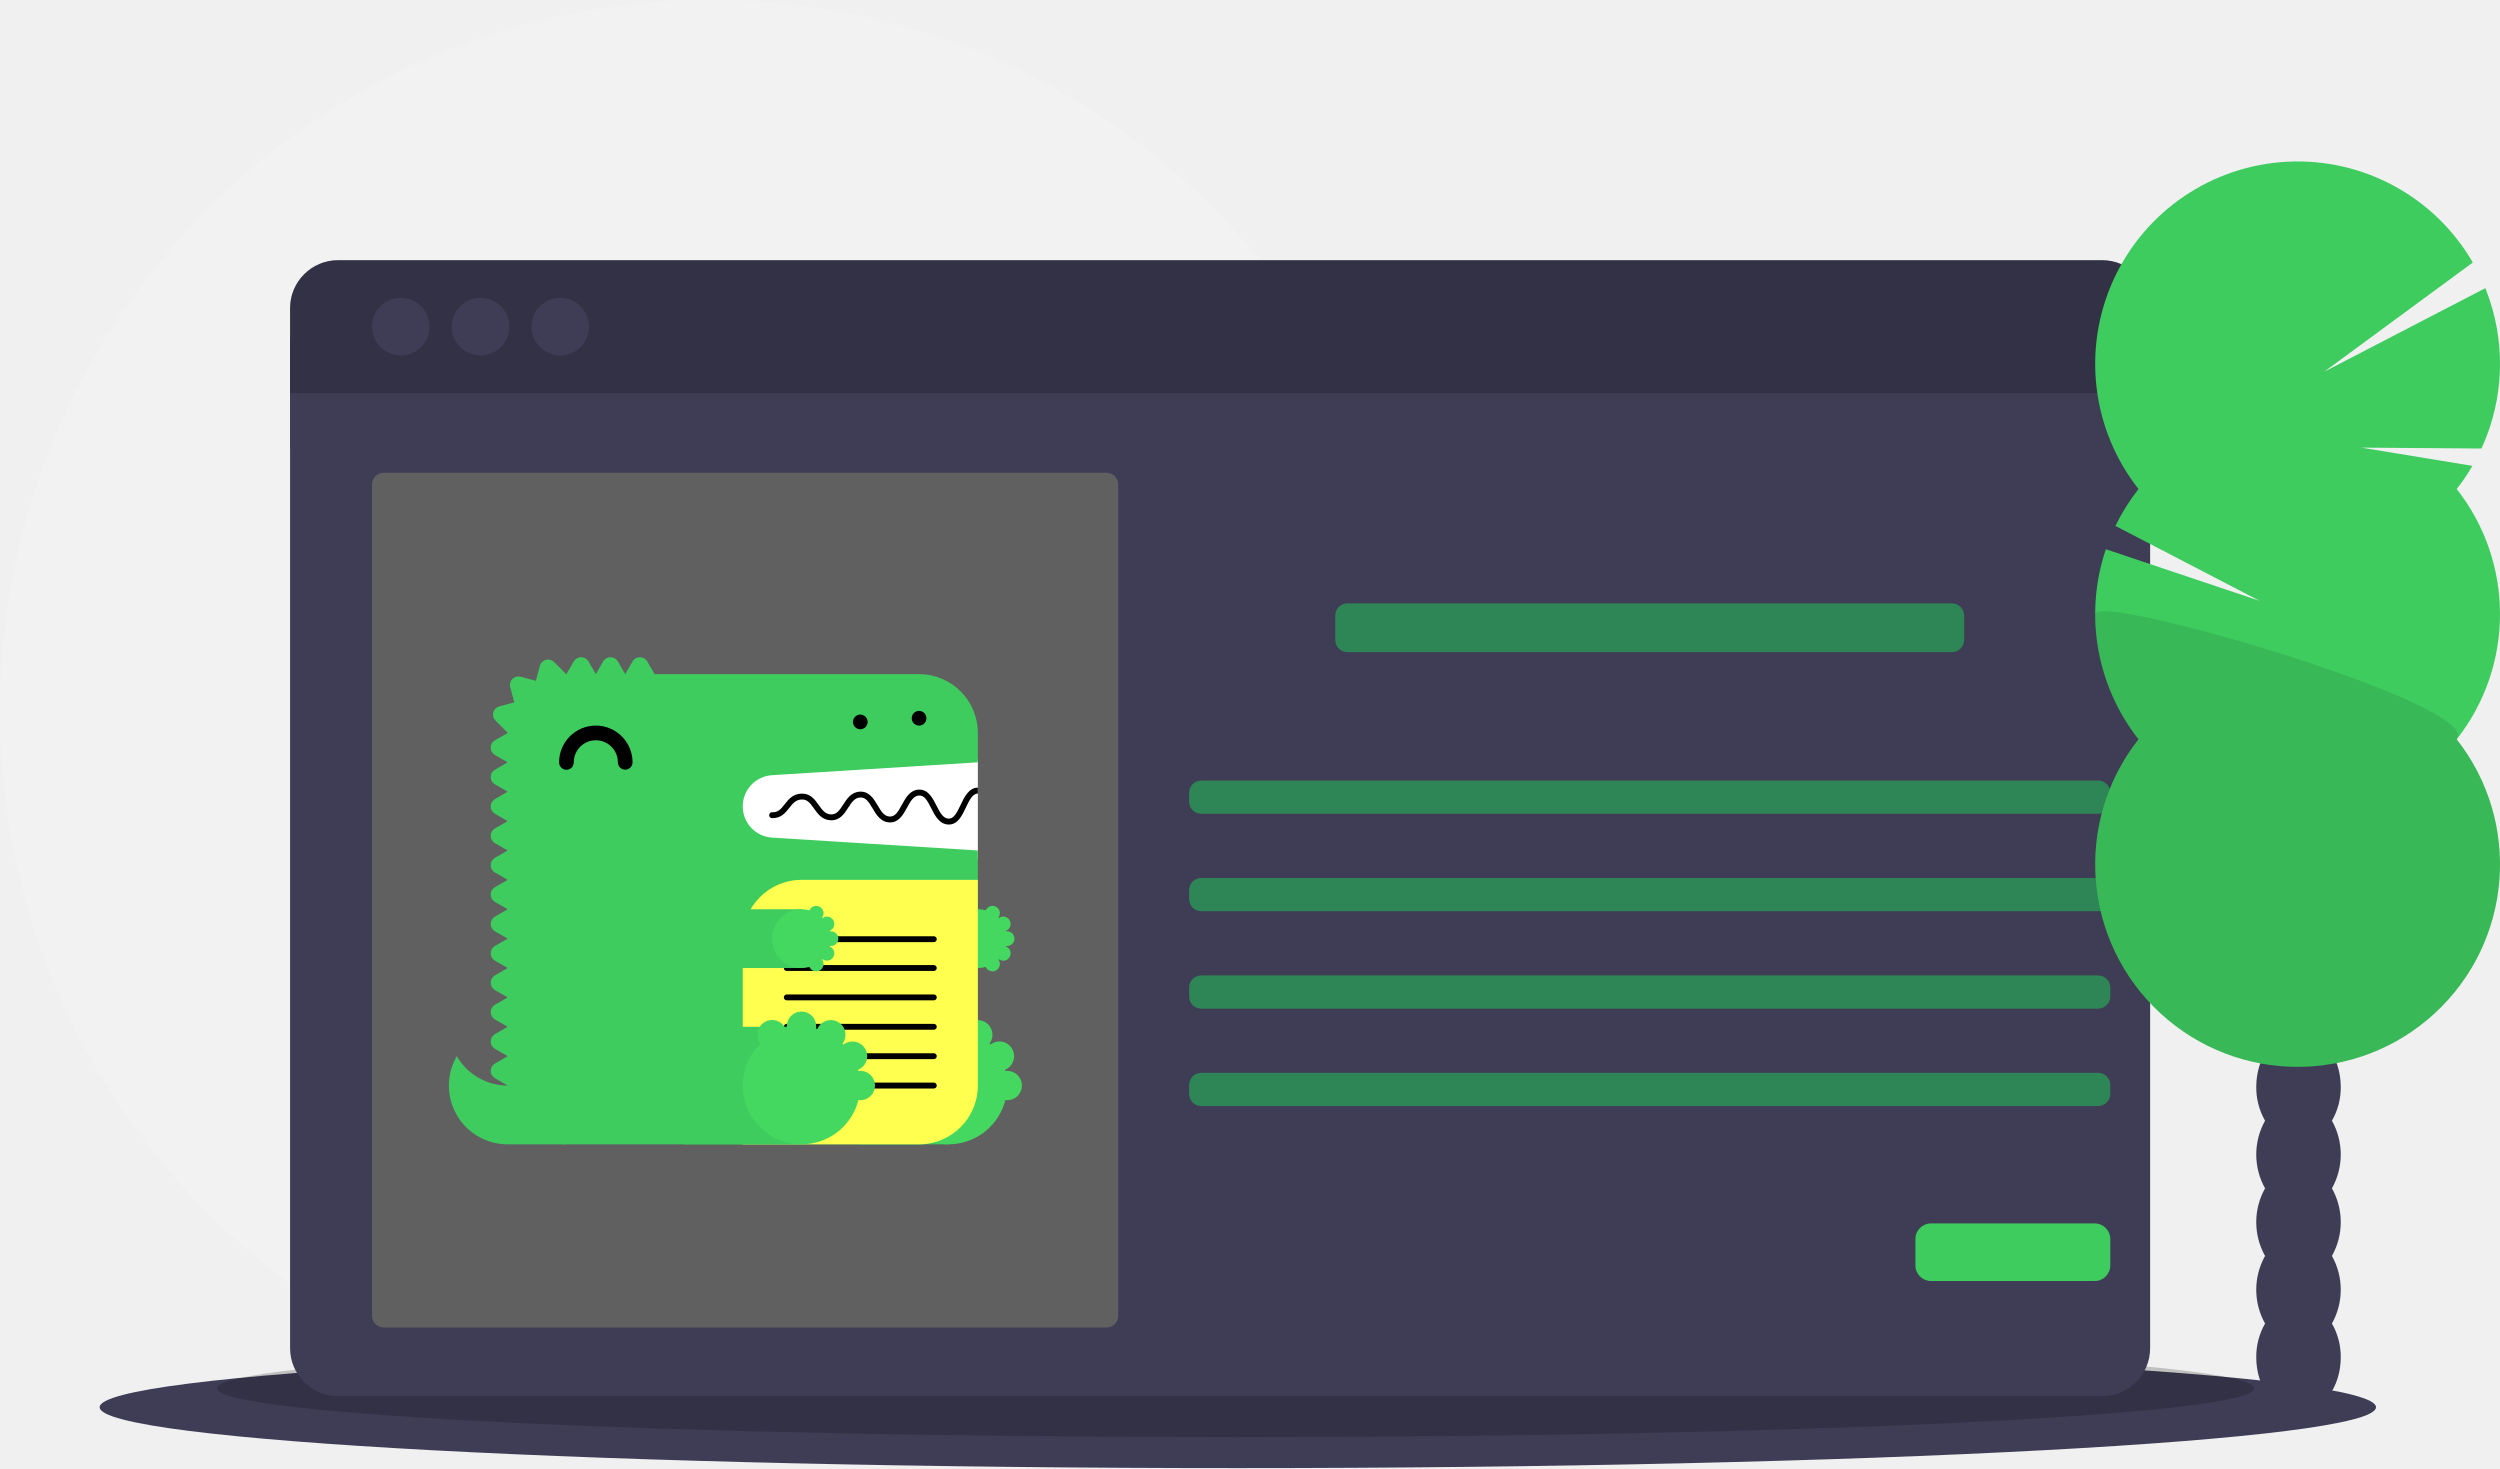
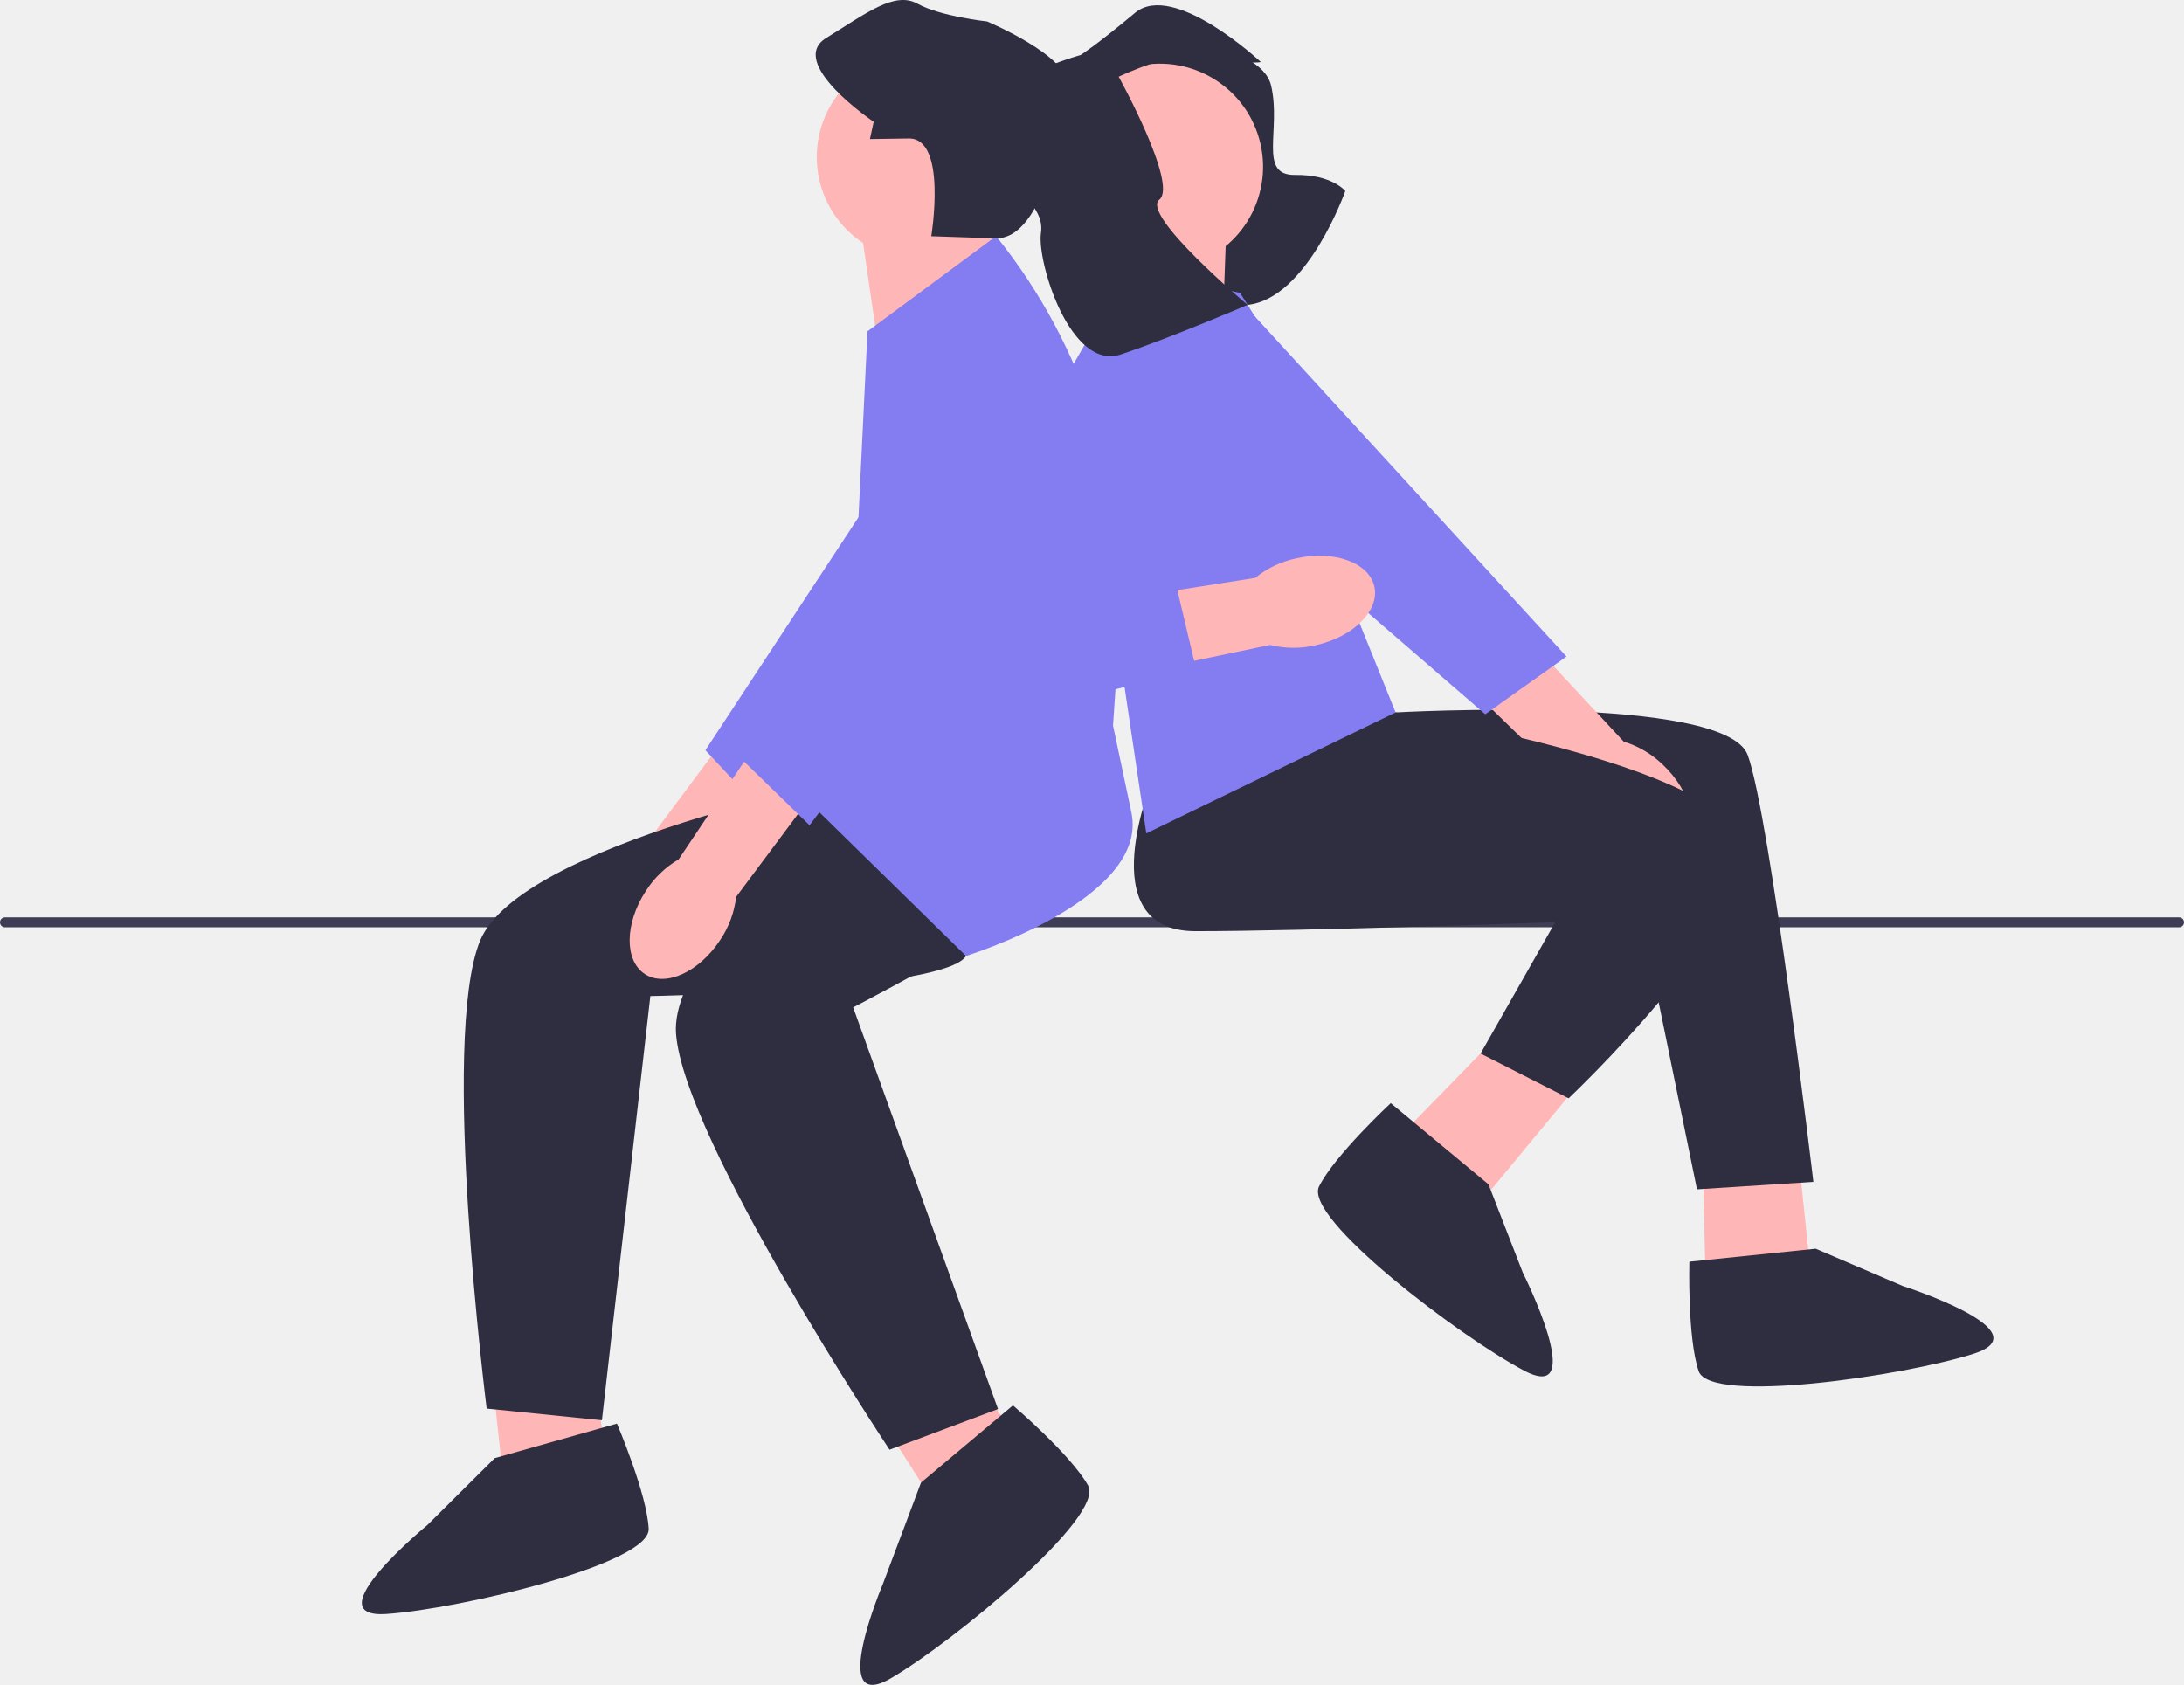
- <svg xmlns="http://www.w3.org/2000/svg" id="ac356da0-b129-4ca5-aecc-4700531dd101" data-name="Layer 1" width="1129" height="663" viewBox="0 0 1129 663">
-   <circle cx="321" cy="321" r="321" fill="#f2f2f2" />
-   <ellipse cx="559" cy="635.5" rx="514" ry="27.5" fill="#3f3d56" />
-   <ellipse cx="558" cy="627" rx="460" ry="22" opacity="0.2" />
-   <rect x="131" y="152.5" width="840" height="50" fill="#3f3d56" />
-   <path d="M166.5,727.33A21.67,21.67,0,0,0,188.17,749H984.83A21.67,21.67,0,0,0,1006.5,727.33V296h-840Z" transform="translate(-35.5 -118.5)" fill="#3f3d56" />
-   <path d="M984.83,236H188.17A21.67,21.67,0,0,0,166.5,257.67V296h840V257.67A21.67,21.67,0,0,0,984.83,236Z" transform="translate(-35.5 -118.5)" fill="#3f3d56" />
-   <path d="M984.83,236H188.17A21.67,21.67,0,0,0,166.5,257.67V296h840V257.67A21.67,21.67,0,0,0,984.83,236Z" transform="translate(-35.5 -118.5)" opacity="0.2" />
-   <circle cx="181" cy="147.5" r="13" fill="#3f3d56" />
-   <circle cx="217" cy="147.5" r="13" fill="#3f3d56" />
-   <circle cx="253" cy="147.5" r="13" fill="#3f3d56" />
-   <rect x="168" y="213.5" width="337" height="386" rx="5.335" fill="#606060" />
-   <rect x="603" y="272.5" width="284" height="22" rx="5.476" fill="#2e8555" />
-   <rect x="537" y="352.5" width="416" height="15" rx="5.476" fill="#2e8555" />
-   <rect x="537" y="396.5" width="416" height="15" rx="5.476" fill="#2e8555" />
-   <rect x="537" y="440.5" width="416" height="15" rx="5.476" fill="#2e8555" />
-   <rect x="537" y="484.5" width="416" height="15" rx="5.476" fill="#2e8555" />
-   <rect x="865" y="552.5" width="88" height="26" rx="7.028" fill="#3ecc5f" />
-   <path d="M1088.603,624.616a30.114,30.114,0,0,0,3.983-15.266c0-13.797-8.544-24.981-19.083-24.981s-19.083,11.184-19.083,24.981a30.114,30.114,0,0,0,3.983,15.266,31.248,31.248,0,0,0,0,30.532,31.248,31.248,0,0,0,0,30.532,31.248,31.248,0,0,0,0,30.532,30.114,30.114,0,0,0-3.983,15.266c0,13.797,8.544,24.981,19.083,24.981s19.083-11.184,19.083-24.981a30.114,30.114,0,0,0-3.983-15.266,31.248,31.248,0,0,0,0-30.532,31.248,31.248,0,0,0,0-30.532,31.248,31.248,0,0,0,0-30.532Z" transform="translate(-35.5 -118.5)" fill="#3f3d56" />
-   <ellipse cx="1038.003" cy="460.318" rx="19.083" ry="24.981" fill="#3f3d56" />
-   <ellipse cx="1038.003" cy="429.786" rx="19.083" ry="24.981" fill="#3f3d56" />
-   <path d="M1144.939,339.345a91.611,91.611,0,0,0,7.107-10.461l-50.141-8.235,54.229.403a91.566,91.566,0,0,0,1.746-72.426l-72.754,37.741,67.097-49.321a91.413,91.413,0,1,0-150.971,102.298,91.458,91.458,0,0,0-10.425,16.669l65.087,33.814-69.4-23.292a91.46,91.46,0,0,0,14.738,85.837,91.406,91.406,0,1,0,143.689,0,91.418,91.418,0,0,0,0-113.029Z" transform="translate(-35.5 -118.5)" fill="#3ecc5f" fill-rule="evenodd" />
-   <path d="M981.688,395.859a91.013,91.013,0,0,0,19.561,56.514,91.406,91.406,0,1,0,143.689,0C1157.19,436.821,981.688,385.6,981.688,395.859Z" transform="translate(-35.5 -118.5)" opacity="0.1" />
-   <path d="M365.62,461.436H477.094v45.12H365.62Z" transform="translate(-35.5 -118.5)" fill="#fff" fill-rule="evenodd" />
-   <path d="M264.763,608.741a26.509,26.509,0,0,1-22.962-13.271,26.51,26.51,0,0,0,22.962,39.812H291.304V608.741Z" transform="translate(-35.5 -118.5)" fill="#3ecc5f" fill-rule="evenodd" />
-   <path d="M384.172,468.571l92.922-5.807V449.493a26.541,26.541,0,0,0-26.541-26.541H331.116l-3.318-5.746a3.83,3.83,0,0,0-6.635,0l-3.318,5.746-3.318-5.746a3.83,3.83,0,0,0-6.635,0l-3.318,5.746L301.257,417.205a3.83,3.83,0,0,0-6.635,0L291.304,422.951c-.029,0-.056.004-.086.004l-5.497-5.495a3.829,3.829,0,0,0-6.407,1.717l-1.817,6.773L270.607,424.103a3.83,3.83,0,0,0-4.691,4.693l1.845,6.891-6.771,1.814a3.832,3.832,0,0,0-1.72,6.41l5.497,5.497c0,.028-.004.056-.004.085l-5.746,3.318a3.83,3.83,0,0,0,0,6.635l5.746,3.318L259.016,466.081a3.83,3.83,0,0,0,0,6.635l5.746,3.318-5.746,3.318a3.83,3.83,0,0,0,0,6.635l5.746,3.318-5.746,3.318a3.83,3.83,0,0,0,0,6.635l5.746,3.318-5.746,3.318a3.83,3.83,0,0,0,0,6.635l5.746,3.318-5.746,3.318a3.83,3.83,0,0,0,0,6.635l5.746,3.318-5.746,3.318a3.83,3.83,0,0,0,0,6.635l5.746,3.318-5.746,3.318a3.83,3.83,0,0,0,0,6.635l5.746,3.318L259.016,558.976a3.83,3.83,0,0,0,0,6.635l5.746,3.318-5.746,3.318a3.83,3.83,0,0,0,0,6.635l5.746,3.318-5.746,3.318a3.83,3.83,0,0,0,0,6.635l5.746,3.318-5.746,3.318a3.83,3.83,0,0,0,0,6.635l5.746,3.318A26.541,26.541,0,0,0,291.304,635.283H450.553A26.541,26.541,0,0,0,477.094,608.741V502.575l-92.922-5.807a14.126,14.126,0,0,1,0-28.198" transform="translate(-35.5 -118.5)" fill="#3ecc5f" fill-rule="evenodd" />
-   <path d="M424.011,635.283h39.812V582.2H424.011Z" transform="translate(-35.5 -118.5)" fill="#3ecc5f" fill-rule="evenodd" />
-   <path d="M490.365,602.106a6.602,6.602,0,0,0-.848.085c-.05-.199-.098-.399-.154-.599A6.627,6.627,0,1,0,482.806,590.21q-.22-.225-.445-.446a6.624,6.624,0,1,0-11.397-6.564c-.196-.056-.394-.102-.591-.153a6.64,6.64,0,1,0-13.101,0c-.196.05-.394.097-.591.153a6.628,6.628,0,1,0-11.397,6.564,26.528,26.528,0,1,0,44.231,25.528,6.621,6.621,0,1,0,.848-13.186" transform="translate(-35.5 -118.5)" fill="#44d860" fill-rule="evenodd" />
-   <path d="M437.282,555.658H477.094V529.117H437.282Z" transform="translate(-35.5 -118.5)" fill="#3ecc5f" fill-rule="evenodd" />
-   <path d="M490.365,545.705a3.318,3.318,0,0,0,0-6.635,3.411,3.411,0,0,0-.423.042c-.027-.1-.049-.199-.077-.299a3.319,3.319,0,0,0-1.278-6.379,3.282,3.282,0,0,0-2.001.687q-.109-.113-.223-.223a3.282,3.282,0,0,0,.671-1.983,3.318,3.318,0,0,0-6.37-1.299,13.271,13.271,0,1,0,0,25.541,3.318,3.318,0,0,0,6.37-1.299,3.282,3.282,0,0,0-.671-1.983q.113-.109.223-.223a3.282,3.282,0,0,0,2.001.687,3.318,3.318,0,0,0,1.278-6.379c.028-.098.05-.199.077-.299a3.413,3.413,0,0,0,.423.042" transform="translate(-35.5 -118.5)" fill="#44d860" fill-rule="evenodd" />
-   <path d="M317.845,466.081a3.318,3.318,0,0,1-3.318-3.318,9.953,9.953,0,1,0-19.906,0,3.318,3.318,0,1,1-6.635,0,16.588,16.588,0,1,1,33.177,0,3.318,3.318,0,0,1-3.318,3.318" transform="translate(-35.5 -118.5)" fill-rule="evenodd" />
-   <path d="M370.928,635.283h79.624A26.541,26.541,0,0,0,477.094,608.741v-92.895H397.47a26.541,26.541,0,0,0-26.541,26.541Z" transform="translate(-35.5 -118.5)" fill="#ffff50" fill-rule="evenodd" />
-   <path d="M457.214,556.985H390.808a1.327,1.327,0,0,1,0-2.654h66.407a1.327,1.327,0,0,1,0,2.654m0,26.541H390.808a1.327,1.327,0,1,1,0-2.654h66.407a1.327,1.327,0,0,1,0,2.654m0,26.541H390.808a1.327,1.327,0,1,1,0-2.654h66.407a1.327,1.327,0,0,1,0,2.654m0-66.107H390.808a1.327,1.327,0,0,1,0-2.654h66.407a1.327,1.327,0,0,1,0,2.654m0,26.295H390.808a1.327,1.327,0,0,1,0-2.654h66.407a1.327,1.327,0,0,1,0,2.654m0,26.541H390.808a1.327,1.327,0,0,1,0-2.654h66.407a1.327,1.327,0,0,1,0,2.654M477.094,474.191c-.016,0-.029-.008-.045-.007-4.101.139-6.041,4.241-7.753,7.86-1.786,3.782-3.168,6.241-5.432,6.167-2.507-.09-3.94-2.922-5.458-5.919-1.744-3.442-3.734-7.347-7.913-7.201-4.042.138-5.989,3.708-7.706,6.857-1.827,3.355-3.071,5.395-5.469,5.3-2.557-.093-3.916-2.395-5.489-5.06-1.753-2.967-3.78-6.304-7.878-6.189-3.973.137-5.925,3.165-7.648,5.839-1.822,2.827-3.099,4.549-5.527,4.447-2.618-.093-3.971-2.004-5.535-4.216-1.757-2.486-3.737-5.299-7.823-5.162-3.886.133-5.838,2.614-7.559,4.801-1.635,2.076-2.912,3.718-5.612,3.615a1.328,1.328,0,1,0-.096,2.654c4.004.134,6.032-2.389,7.793-4.628,1.562-1.985,2.91-3.699,5.564-3.789,2.556-.109,3.754,1.48,5.567,4.041,1.721,2.434,3.675,5.194,7.605,5.336,4.118.138,6.099-2.939,7.854-5.663,1.569-2.434,2.922-4.535,5.507-4.624,2.379-.089,3.675,1.792,5.501,4.885,1.721,2.916,3.671,6.219,7.68,6.365,4.147.143,6.15-3.477,7.895-6.682,1.512-2.771,2.938-5.388,5.466-5.476,2.379-.056,3.62,2.117,5.456,5.746,1.715,3.388,3.659,7.226,7.73,7.373l.224.004c4.066,0,5.996-4.081,7.704-7.689,1.512-3.198,2.942-6.211,5.397-6.334Z" transform="translate(-35.5 -118.5)" fill-rule="evenodd" />
-   <path d="M344.387,635.283h53.083V582.2H344.387Z" transform="translate(-35.5 -118.5)" fill="#3ecc5f" fill-rule="evenodd" />
-   <path d="M424.011,602.106a6.602,6.602,0,0,0-.848.085c-.05-.199-.098-.399-.154-.599A6.627,6.627,0,1,0,416.452,590.21q-.22-.225-.445-.446a6.624,6.624,0,1,0-11.397-6.564c-.196-.056-.394-.102-.591-.153a6.64,6.64,0,1,0-13.101,0c-.196.05-.394.097-.591.153a6.628,6.628,0,1,0-11.397,6.564,26.528,26.528,0,1,0,44.231,25.528,6.621,6.621,0,1,0,.848-13.186" transform="translate(-35.5 -118.5)" fill="#44d860" fill-rule="evenodd" />
-   <path d="M344.387,555.658h53.083V529.117H344.387Z" transform="translate(-35.5 -118.5)" fill="#3ecc5f" fill-rule="evenodd" />
-   <path d="M410.74,545.705a3.318,3.318,0,1,0,0-6.635,3.411,3.411,0,0,0-.423.042c-.027-.1-.049-.199-.077-.299a3.319,3.319,0,0,0-1.278-6.379,3.282,3.282,0,0,0-2.001.687q-.109-.113-.223-.223a3.282,3.282,0,0,0,.671-1.983,3.318,3.318,0,0,0-6.37-1.299,13.271,13.271,0,1,0,0,25.541,3.318,3.318,0,0,0,6.37-1.299,3.282,3.282,0,0,0-.671-1.983q.113-.109.223-.223a3.282,3.282,0,0,0,2.001.687,3.318,3.318,0,0,0,1.278-6.379c.028-.098.05-.199.077-.299a3.413,3.413,0,0,0,.423.042" transform="translate(-35.5 -118.5)" fill="#44d860" fill-rule="evenodd" />
-   <path d="M424.011,447.834a3.603,3.603,0,0,1-.65-.066,3.344,3.344,0,0,1-.624-.186,3.447,3.447,0,0,1-.572-.305,5.027,5.027,0,0,1-.504-.411,3.887,3.887,0,0,1-.41-.504,3.275,3.275,0,0,1-.557-1.845,3.602,3.602,0,0,1,.066-.65,3.826,3.826,0,0,1,.184-.624,3.489,3.489,0,0,1,.307-.571,3.197,3.197,0,0,1,.914-.916,3.447,3.447,0,0,1,.572-.305,3.344,3.344,0,0,1,.624-.186,3.069,3.069,0,0,1,1.301,0,3.223,3.223,0,0,1,1.194.491,5.028,5.028,0,0,1,.504.411,4.88,4.88,0,0,1,.411.504,3.382,3.382,0,0,1,.305.571,3.478,3.478,0,0,1,.252,1.274A3.364,3.364,0,0,1,426.36,446.865a5.027,5.027,0,0,1-.504.411,3.306,3.306,0,0,1-1.845.557m26.541-1.659a3.388,3.388,0,0,1-2.35-.969,5.042,5.042,0,0,1-.41-.504,3.275,3.275,0,0,1-.557-1.845,3.387,3.387,0,0,1,.967-2.349,5.026,5.026,0,0,1,.504-.411,3.447,3.447,0,0,1,.572-.305,3.343,3.343,0,0,1,.624-.186,3.07,3.07,0,0,1,1.301,0,3.224,3.224,0,0,1,1.194.491,5.026,5.026,0,0,1,.504.411,3.388,3.388,0,0,1,.969,2.349,3.726,3.726,0,0,1-.066.65,3.374,3.374,0,0,1-.186.624,4.715,4.715,0,0,1-.305.571,4.88,4.88,0,0,1-.411.504,5.026,5.026,0,0,1-.504.411,3.305,3.305,0,0,1-1.845.557" transform="translate(-35.5 -118.5)" fill-rule="evenodd" />
+ <svg xmlns="http://www.w3.org/2000/svg" width="692.68" height="534.43" viewBox="0 0 692.68 534.43">
+   <g>
+     <path id="uuid-db7ec72e-746a-4755-9425-2ac106606561-595" d="M215.225,295.975c2.929-3.926,4.875-8.498,5.675-13.33l32.601-39.477-19.238-14.963-30.998,41.656c-4.343,2.263-8.08,5.534-10.899,9.538-7.194,9.925-7.906,21.677-1.593,26.254,6.314,4.577,17.262,.245,24.452-9.678l-0-0h-0Z" fill="#ffb6b6" />
+     <polygon points="347.256 139.29 306.484 112.039 223.723 237.963 245.267 261.09 347.256 139.29" fill="#847df1" />
+   </g>
+   <path d="M0,292.555c0,.871,.7,1.571,1.571,1.571H691.109c.871,0,1.571-.7,1.571-1.571,0-.871-.7-1.571-1.571-1.571H1.571c-.871,0-1.571,.7-1.571,1.571Z" fill="#3f3d56" />
+   <polygon points="277.658 104.043 273.109 72.688 313.29 62.473 318.629 90.205 277.658 104.043" fill="#ffb6b6" />
+   <g>
+     <polygon points="156.47 439.901 161.238 484.4 194.082 474.335 188.784 438.842 156.47 439.901" fill="#ffb6b6" />
+     <path d="M272.484,246.544s-107.538,20.66-120.252,51.915c-12.714,31.255,2.119,148.329,2.119,148.329l36.552,3.708,15.363-134.555s93.235-1.589,100.122-12.714,5.827-51.385,5.827-51.385l-39.731-5.297v-0h0Z" fill="#2f2e41" />
+     <path d="M156.904,462.51h0l-21.296,21.163s-36.35,29.862-13.042,28.273,83.7-15.892,83.17-27.017-10.065-33.374-10.065-33.374l-38.767,10.955Z" fill="#2f2e41" />
+   </g>
+   <g>
+     <polygon points="280.97 452.723 304.99 490.484 329.956 466.89 309.459 437.434 280.97 452.723" fill="#ffb6b6" />
+     <path d="M299.132,227.964s-87.202,66.236-84.726,99.886c2.476,33.651,67.721,131.984,67.721,131.984l34.402-12.897-45.943-127.398s82.847-42.798,84.082-55.823-17.581-48.635-17.581-48.635l-37.955,12.884,0-0Z" fill="#2f2e41" />
+     <path d="M292.101,470.284h0l-12.133,32.268s-17.592,41.547,2.591,29.779c20.183-11.768,67.955-51.384,62.543-61.119s-23.83-25.441-23.83-25.441l-29.172,24.513Z" fill="#2f2e41" />
+   </g>
+   <circle cx="291.744" cy="49.811" r="32.696" fill="#ffb6b6" />
+   <path d="M315.923,74.907l-40.79,30.195-6.357,131.377-15.363,14.833,52.974,51.915s58.272-18.011,52.445-45.558l-5.827-27.547,2.103-30.74c3.075-44.945-10.918-89.396-39.185-124.475l-0-0-0,0Z" fill="#847df1" />
+   <path d="M315.262,75.589l-19.897-.658s5.164-31.185-7.145-31.006l-12.309,.179,1.192-5.466s-27.814-18.744-15.059-26.597c12.755-7.852,21.656-14.909,28.954-10.864,7.298,4.045,22.084,5.634,22.084,5.634,0,0,26.223,11.035,25.436,20.271s-6.738,49.655-23.256,48.507h0Z" fill="#2f2e41" />
+   <g>
+     <path id="uuid-262f4849-591a-49e0-94bb-3397d3a18280-596" d="M228.464,298.086c2.732-4.066,4.45-8.727,5.011-13.594l30.617-41.034-19.951-13.998-28.909,43.132c-4.226,2.475-7.798,5.925-10.417,10.063-6.697,10.267-6.83,22.04-.298,26.3,6.531,4.261,17.253-.606,23.946-10.87l-0-0h0l0-0Z" fill="#ffb6b6" />
+     <polygon points="352.62 135.09 310.555 109.88 234.095 239.726 256.752 261.765 352.62 135.09" fill="#847df1" />
+   </g>
+   <polygon points="566.484 329.055 575.457 415.056 541.216 417.813 539.262 334.339 566.484 329.055" fill="#ffb6b6" />
+   <path d="M575.875,396.086h0l27.6,11.818s44.801,14.351,22.549,21.47-83.661,16.096-87.271,5.56c-3.61-10.536-2.953-34.733-2.953-34.733l40.075-4.115h0Z" fill="#2f2e41" />
+   <path d="M428.404,219.16l14.225,6.819s104.577-5.872,111.676,13.534c7.1,19.406,20.826,135.368,20.826,135.368l-36.918,2.367-16.093-78.57-93.716-79.517h0Z" fill="#2f2e41" />
+   <g>
+     <path id="uuid-71b8973d-77a2-47e3-9b86-f59dd61561fe-597" d="M527.453,242.623c-3.507-3.42-7.782-5.951-12.467-7.38l-34.841-37.514-17.366,17.1,37.212,36.212c1.672,4.603,4.422,8.738,8.02,12.06,8.891,8.438,20.447,10.692,25.816,5.035,5.369-5.656,2.515-17.079-6.374-25.514v0h-0Z" fill="#ffb6b6" />
+     <polygon points="389.516 91.112 357.133 127.941 471.065 226.561 496.828 208.249 389.516 91.112" fill="#847df1" />
+   </g>
+   <polygon points="514.379 327.298 459.239 393.903 433.303 371.378 491.552 311.555 514.379 327.298" fill="#ffb6b6" />
+   <path d="M472.081,375.654h0l10.878,27.983s21.109,42.041,.45,31.132-70.054-48.483-65.057-58.436,22.74-26.42,22.74-26.42l30.989,25.741-0,0Z" fill="#2f2e41" />
+   <path d="M365.926,246.139s-20.826,49.225,13.253,49.225,114.069-2.84,114.069-2.84l-23.666,41.652,27.926,14.199s58.691-55.378,54.904-80.463c-3.787-25.086-109.783-41.933-109.783-41.933l-21.412,5.628-55.29,14.532-0,0h0Z" fill="#2f2e41" />
+   <path d="M363.113,11.107s36.742,1.954,40.032,16.049c3.29,14.094-4.242,28.485,7.577,28.33,11.819-.155,15.954,5.109,15.954,5.109,0,0-12.059,34.154-31.001,36.114-18.942,1.96-32.563-85.602-32.563-85.602Z" fill="#2f2e41" />
+   <polygon points="387.75 105.292 388.889 73.629 347.84 67.81 345.525 95.956 387.75 105.292" fill="#ffb6b6" />
+   <path d="M398.901,42.524c5.729,17.125-3.51,35.651-20.635,41.38s-35.651-3.51-41.38-20.635c-5.729-17.125,3.51-35.651,20.635-41.38s35.651,3.51,41.38,20.635Z" fill="#ffb6b6" />
+   <path d="M393.31,92.895l-37.577-7.828-6.996,62.777c-1.794,6.96,1.666,33.396,3.508,40.343l11.317,76.152,79.067-38.359-18.005-44.622,3.914-32.097-35.228-56.365s-0-0-0-0Z" fill="#847df1" />
+   <path id="uuid-90ca9227-c16d-40e9-945a-3041471cdced-598" d="M411.172,177.091c-4.796,.998-9.283,3.13-13.086,6.218l-50.578,7.941,4.482,23.956,50.823-10.635c4.752,1.184,9.718,1.214,14.483,.085,11.966-2.66,20.29-10.987,18.598-18.599-1.692-7.613-12.761-11.627-24.722-8.966v0h0v-0Z" fill="#ffb6b6" />
+   <path d="M381.277,132.49l-33.929-29.028-50.065,87.789c-1.485,20.461,17.19,36.559,37.209,32.073l44.895-10.948-8.573-36.129-25.245-.927,35.708-42.831Z" fill="#847df1" />
+   <path d="M342.736,17.448s-40.241,11.087-31.111,27.026c9.13,15.939,19.854,20.424,18.522,29.417s9.263,43.91,25.366,38.524,40.162-15.706,40.162-15.706c0,0-33.959-28.527-27.984-33.374s-12.886-39.003-12.886-39.003c0,0,19.15-9.255,29.303-6.478,10.153,2.777,15.806,1.835,15.806,1.835,0,0-27.651-25.888-39.945-15.603-12.294,10.286-17.234,13.362-17.234,13.362,0,0-0,0-0,0Z" fill="#2f2e41" />
</svg>
